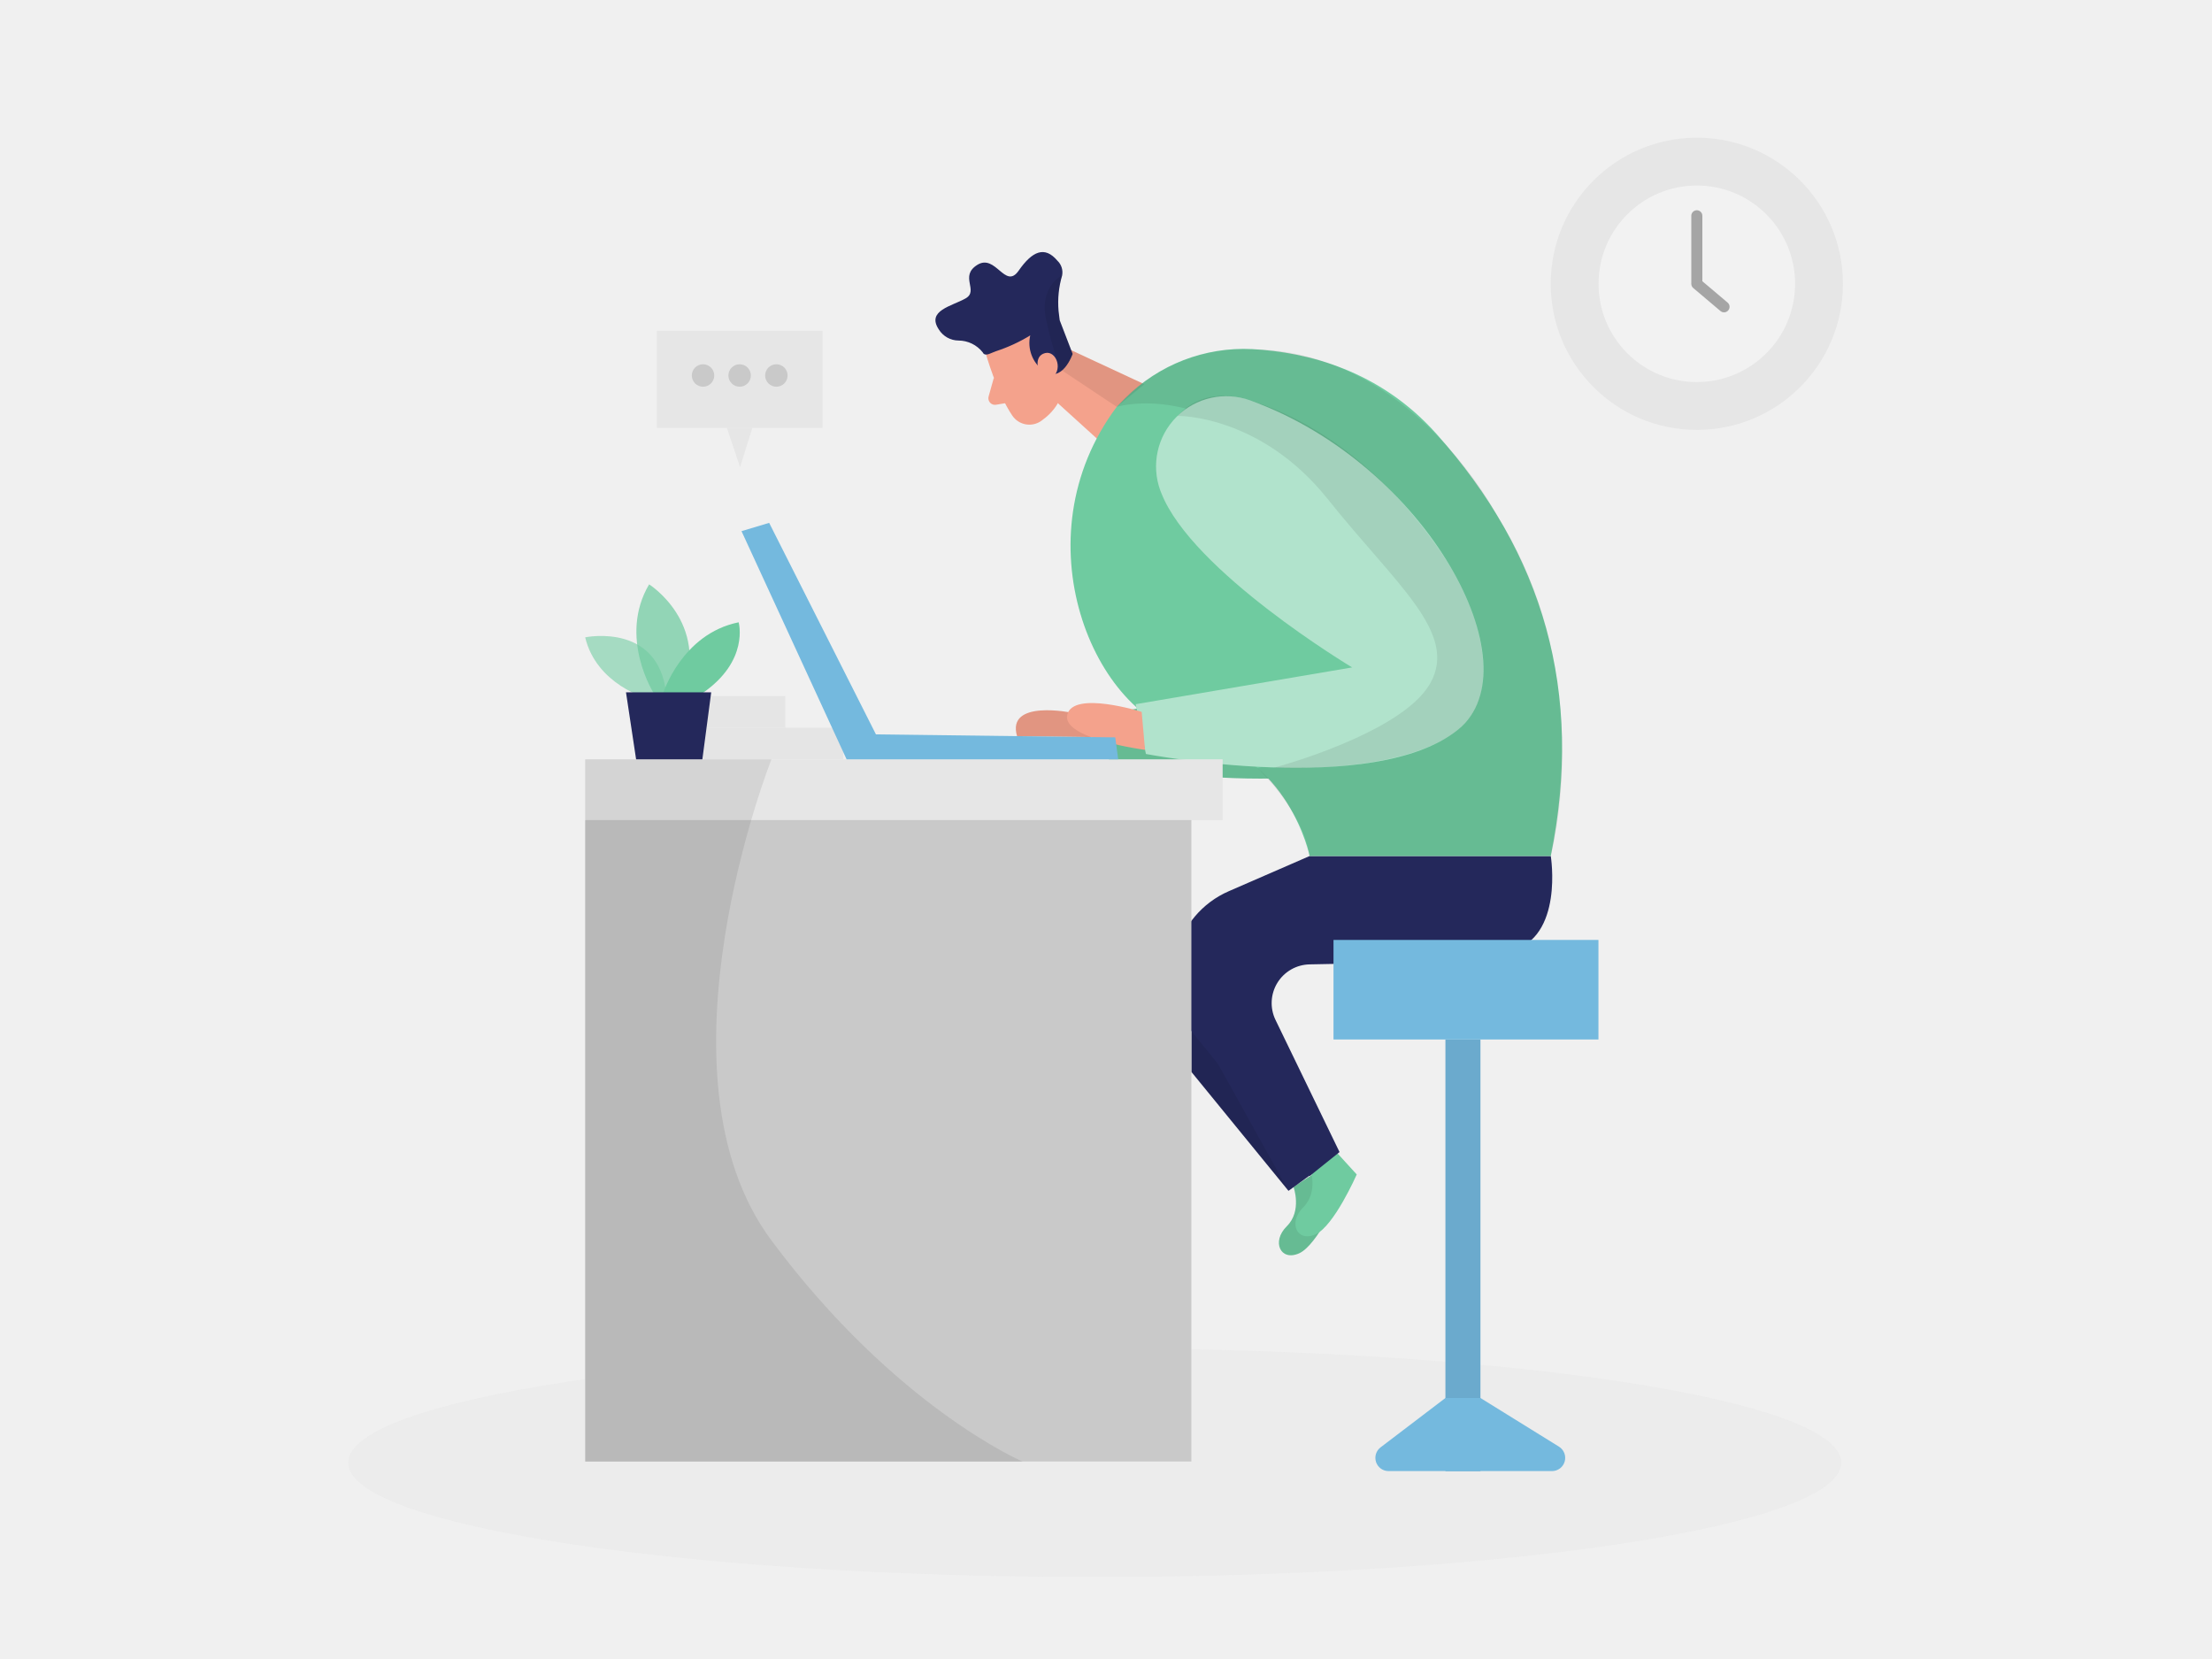
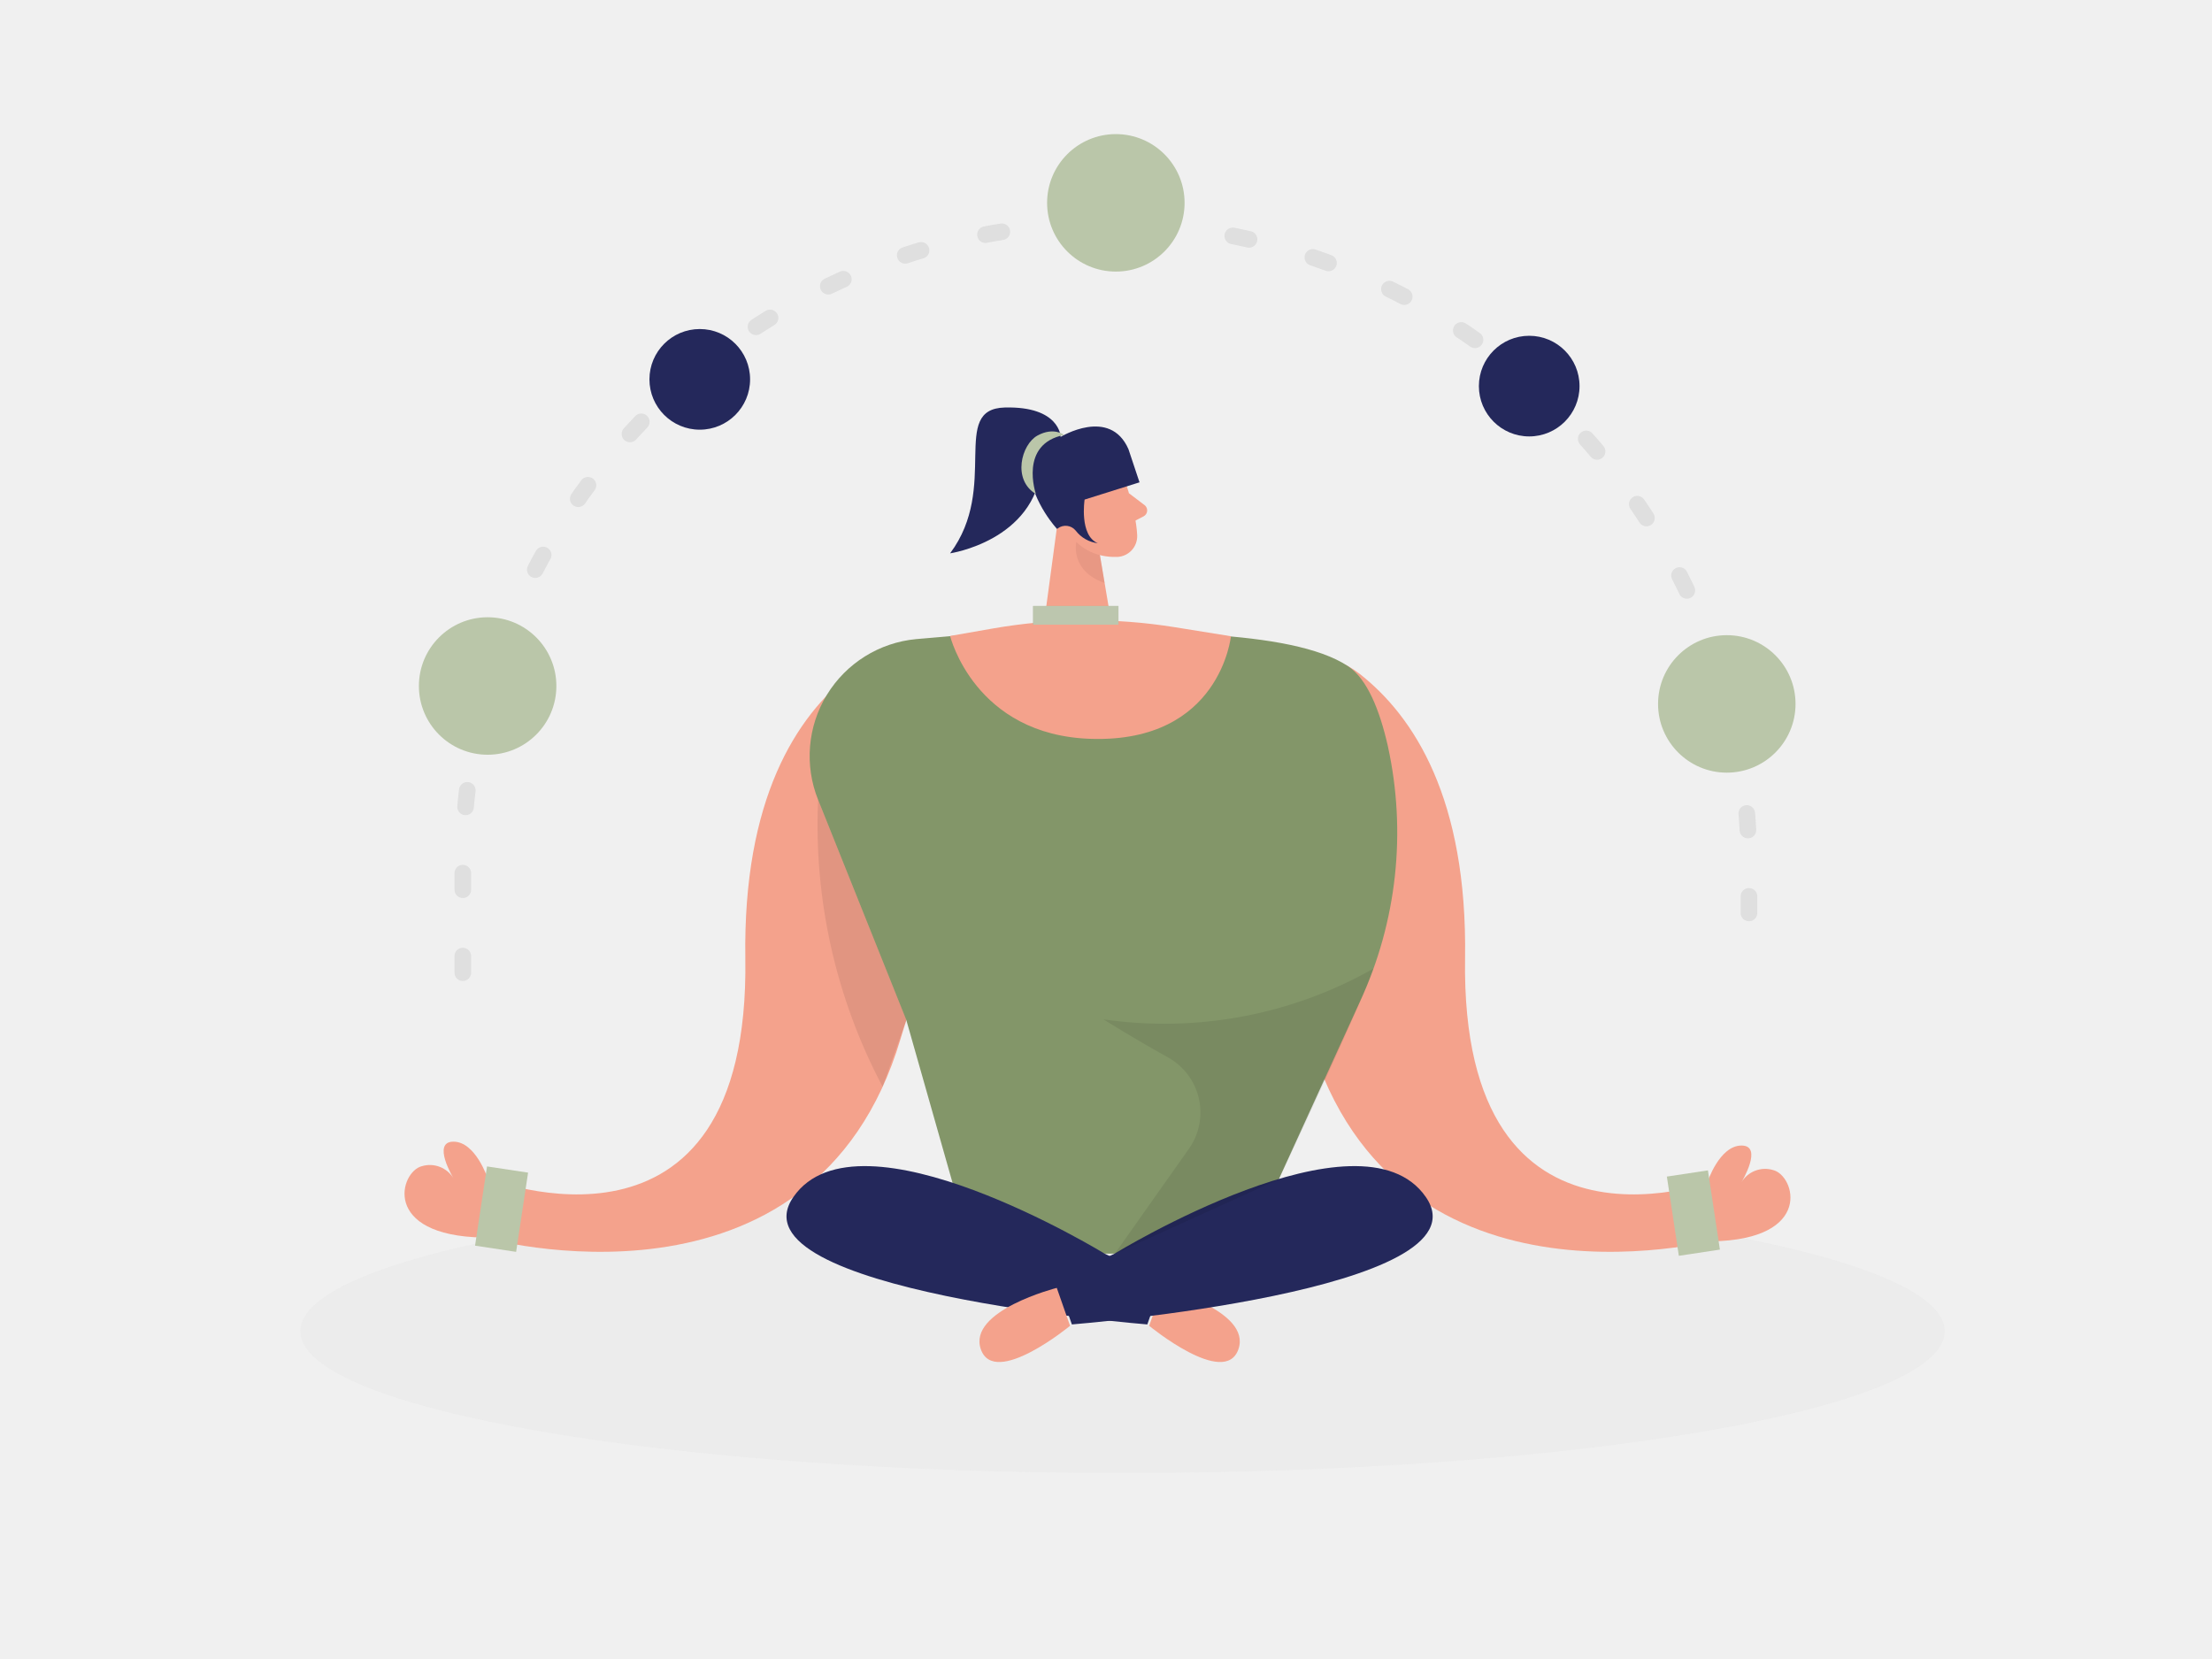
<svg xmlns="http://www.w3.org/2000/svg" id="Layer_1" data-name="Layer 1" viewBox="0 0 400 300">
-   <path d="M233.91,214.63s1.59,4.35-1.22,7.12-1.13,6.39,2.23,4.89,7.44-10.83,7.44-10.83l-3.83-4.19Z" fill="#6fcba0" />
-   <path d="M233.91,214.63s1.59,4.35-1.22,7.12-1.13,6.39,2.23,4.89,7.44-10.83,7.44-10.83l-3.83-4.19Z" opacity="0.08" />
-   <polygon points="215.44 193.83 233 215.34 238.03 211.7 221.09 176.5 215.44 183.73 215.44 193.83" fill="#24285b" />
-   <polyline points="215.44 183.73 215.44 193.83 233 215.34" opacity="0.08" />
-   <path d="M236.89,211.2s1.59,4.34-1.22,7.12-1.13,6.38,2.22,4.89,7.45-10.83,7.45-10.83l-3.83-4.2Z" fill="#6fcba0" />
-   <path d="M280.43,154.8s2.4,14.7-7.26,17.2c-6.29,1.63-24.41,2.19-36.32,2.39a7,7,0,0,0-6.19,10.06l11.57,23.88-5.41,4.34-20.9-25.59a16.72,16.72,0,0,1,6.28-25.92l14.62-6.36Z" fill="#24285b" />
-   <path d="M193.92,128.9s-12-2.53-10,4.22l13.87.18Z" fill="#f4a28c" />
-   <path d="M193.92,128.9s-12-2.53-10,4.22l13.87.18Z" opacity="0.08" />
-   <path d="M219.56,74.35a12.7,12.7,0,0,0-16.24,16.3l.17.42C209,105.29,238,122.64,238,122.64l-39.14,6.65,1.85,9s41.35,7.94,56.49-4.43C271.11,122.55,251.7,86,219.56,74.35Z" fill="#6fcba0" />
-   <path d="M219.56,74.35a12.7,12.7,0,0,0-16.24,16.3l.17.42C209,105.29,238,122.64,238,122.64l-39.14,6.65,1.85,9s41.35,7.94,56.49-4.43C271.11,122.55,251.7,86,219.56,74.35Z" opacity="0.08" />
-   <rect x="122.26" y="131.59" width="30.25" height="5.72" fill="#c9c9c9" opacity="0.28" />
-   <rect x="122.26" y="125.87" width="19.75" height="5.72" fill="#c9c9c9" opacity="0.28" />
-   <ellipse cx="197.96" cy="264.5" rx="134.99" ry="20.67" fill="#e6e6e6" opacity="0.45" />
-   <path d="M178.24,63.87s2,7.15,4.84,11.32a3.73,3.73,0,0,0,5.2.93c2.08-1.47,4.46-4.07,3.87-8L192,61.25a6.64,6.64,0,0,0-5.22-5.64C181.79,54.24,176.83,59.58,178.24,63.87Z" fill="#f4a28c" />
-   <polygon points="184.95 59.25 206.97 69.49 200.46 81.22 187.39 69.37 184.95 59.25" fill="#f4a28c" />
-   <path d="M177.8,63.88c.49.61,1.54-.13,2.27-.36a29.09,29.09,0,0,0,6.23-2.87A6.18,6.18,0,0,0,188.65,67c3.41,2.53,5.32-3,5.32-3l-2.34-6.08-.21-1.72a17.35,17.35,0,0,1,.65-6.4,2.91,2.91,0,0,0-.86-2.66c-2.29-2.72-4.55-1.73-7,1.8s-4.14-3.12-7.47-1.05.33,4.67-2.13,6.07-7.13,2.19-4.84,5.62a4.22,4.22,0,0,0,3.56,2,5.6,5.6,0,0,1,4.38,2.14Z" fill="#24285b" />
-   <path d="M187.83,67.08s-.94-2.69,1.15-3.23,3.47,3.34.87,4.72Z" fill="#f4a28c" />
-   <path d="M201.94,73.57,203.5,72a30.13,30.13,0,0,1,22.91-8.87c10,.54,23.07,3.81,33.35,15.33,19.33,21.66,26.67,46.66,20.67,76.33H236.82s-3.73-18.33-21.39-21.67S184.11,97.34,201.94,73.57Z" fill="#6fcba0" />
-   <path d="M117.11,126.33s-9.24-2.49-11.29-11.08c0,0,14.3-3,14.77,11.82Z" fill="#6fcba0" opacity="0.58" />
-   <path d="M118.24,125.4s-6.5-10.17-.86-19.73c0,0,10.92,6.86,6.13,19.73Z" fill="#6fcba0" opacity="0.73" />
-   <path d="M119.9,125.4s3.37-10.78,13.67-12.87c0,0,2,7-6.62,12.87Z" fill="#6fcba0" />
-   <polygon points="113.2 125.19 115.13 137.99 126.92 137.99 128.61 125.19 113.2 125.19" fill="#24285b" />
-   <path d="M201.94,73.57S216.4,69.08,232,84.3c44.08,43-4.61,54.59-4.61,54.59s8.22,7.66,9.42,15.91h43.61s8.85-32.22-9.79-61.73c0,0-15.33-29.59-44.23-29.93A30.81,30.81,0,0,0,201.94,73.57Z" opacity="0.08" />
-   <path d="M179.72,68.31l-.95,3.39a1.19,1.19,0,0,0,1.35,1.49l2.84-.48Z" fill="#f4a28c" />
-   <path d="M226.06,72.4a12.7,12.7,0,0,0-16.24,16.3c.06.14.11.28.17.43,5.53,14.21,34.52,31.56,34.52,31.56l-39.14,6.65,1.85,9s41.35,7.93,56.49-4.44C277.61,120.6,258.2,84,226.06,72.4Z" fill="#6fcba0" />
-   <path d="M226.06,72.4a12.7,12.7,0,0,0-16.24,16.3c.06.14.11.28.17.43,5.53,14.21,34.52,31.56,34.52,31.56l-39.14,6.65,1.85,9s41.35,7.93,56.49-4.44C277.61,120.6,258.2,84,226.06,72.4Z" fill="#fff" opacity="0.46" />
-   <path d="M206.45,128.73s-12.34-3.9-13.45.49,14.06,6.38,14.06,6.38Z" fill="#f4a28c" />
-   <rect x="105.82" y="137.31" width="115.27" height="11" fill="#e6e6e6" />
-   <polygon points="202.21 137.31 201.67 133.34 158.4 132.8 139.09 94.55 134.09 96.05 153.09 137.31 202.21 137.31" fill="#74b9de" />
-   <rect x="261.38" y="187.97" width="6.33" height="78.06" fill="#74b9de" />
-   <rect x="261.38" y="187.97" width="6.33" height="78.06" opacity="0.08" />
-   <path d="M261.38,252.8h6.33l14.2,8.8a2.39,2.39,0,0,1-1.26,4.42H251.09a2.39,2.39,0,0,1-1.44-4.29Z" fill="#74b9de" />
-   <rect x="241.14" y="169.97" width="47.91" height="18" fill="#74b9de" />
-   <rect x="105.82" y="148.3" width="109.62" height="115.98" fill="#c9c9c9" />
-   <path d="M191.76,66.8l10.18,6.77,5-4.08-13.25-6.16-2.09-5.43a17.75,17.75,0,0,1,.44-8.12s-4.31,2.19-2.81,8.27A64.76,64.76,0,0,0,191.76,66.8Z" opacity="0.08" />
-   <path d="M212.94,75.21s14.95-.28,27.2,15.09,23.62,24.13,18.5,33.25-28.26,15.28-28.26,15.28,31.65,1.66,36.77-11.56c0,0,4.38-8.37-4.38-23.92,0,0-13-23.6-36.71-30.95C226.06,72.4,218.24,69.25,212.94,75.21Z" opacity="0.08" />
-   <circle cx="306.84" cy="51.32" r="26.42" fill="#e6e6e6" />
-   <circle cx="306.84" cy="51.32" r="17.77" fill="#f2f2f2" />
-   <polyline points="306.84 39.02 306.84 51.32 311.76 55.48" fill="none" stroke="#a5a5a5" stroke-linecap="round" stroke-linejoin="round" stroke-width="2" />
-   <path d="M139.5,137.31s-22.5,56.77,0,87,45.45,40,45.45,40H105.82v-127Z" opacity="0.08" />
-   <rect x="118.78" y="59.82" width="29.96" height="17.55" fill="#e6e6e6" />
-   <polygon points="131.44 77.37 133.83 84.48 136.05 77.37 131.44 77.37" fill="#e6e6e6" />
-   <circle cx="127.13" cy="67.9" r="2.03" fill="#c9c9c9" />
-   <circle cx="133.75" cy="67.9" r="2.03" fill="#c9c9c9" />
-   <circle cx="140.39" cy="67.9" r="2.03" fill="#c9c9c9" />
+   <ellipse cx="202.99" cy="240.72" rx="148.67" ry="25.64" fill="#e6e6e6" opacity="0.45" />
+   <path d="M222.61,133.62c-.52-12.16,13.59-19.31,23.19-11.82,9.93,7.75,19.56,22.69,19.13,51.47-.89,58.76,46.59,39.8,46.59,39.8l.74,10.72s-59.65,16.92-75.4-35.91c-1.73-5.83-3.79-11.56-6-17.25C227.53,161.79,223.21,147.9,222.61,133.62Z" fill="#f4a28c" />
+   <path d="M177.1,133.62c.52-12.16-13.59-19.31-23.19-11.82-9.94,7.75-19.56,22.69-19.13,51.47.89,58.76-46.6,39.8-46.6,39.8l-.74,10.72s59.65,16.92,75.4-35.91c1.74-5.83,3.8-11.56,6-17.25C172.17,161.79,176.49,147.9,177.1,133.62Z" fill="#f4a28c" />
+   <path d="M147.94,144.63a101.12,101.12,0,0,0,11.67,51.89l4.3-12.07Z" opacity="0.08" />
+   <path d="M202.64,84.73s2.77,7,3,12.06a3.76,3.76,0,0,1-3.61,3.92c-2.58.07-6.08-.57-8-4.12L190,91a6.7,6.7,0,0,1,.77-7.72C193.92,79.13,201.17,80.41,202.64,84.73Z" fill="#f4a28c" />
+   <polygon points="191.54 92.3 188.26 116.61 201.78 117.46 198.82 99.89 191.54 92.3" fill="#f4a28c" />
+   <path d="M204.16,89.2,207,91.36a1.21,1.21,0,0,1-.18,2l-2.59,1.34Z" fill="#f4a28c" />
+   <path d="M198.9,100.38A9.14,9.14,0,0,1,194.63,98s-1.21,5.23,5.12,7.42Z" fill="#ce8172" opacity="0.31" />
+   <path d="M196,92.28s-.89-2.75-2.9-1.91-.75,4.8,2.17,4.33Z" fill="#f4a28c" />
+   <path d="M204.06,81.22l2,6-9.93,3.12s-1,6.49,2.39,7.89a5.89,5.89,0,0,1-4-2.28,2.35,2.35,0,0,0-3.24-.4l-.13.1s-4.27-4.52-5-10.34S191.8,79,191.8,79,200.7,73.56,204.06,81.22Z" fill="#24285b" />
+   <path d="M147.94,144.63a21.24,21.24,0,0,1,17.74-29.06c8.2-.76,16.63-1.34,22.9-1.32,17.31.07,44.89-.69,55.22,6.24,3.44,2.31,5.69,7.92,7.16,14.39a72.76,72.76,0,0,1-5.05,46.27L225.1,226.7H175.89l-12-42.25Z" fill="#839669" />
+   <path d="M191.8,79s-.09-5.57-10.11-5.31-.9,14.35-9.88,26.37c0,0,15.26-2.24,16.55-15.72Z" fill="#24285b" />
+   <path d="M192.45,78.65s-1.91-1.5-4.84.11-4.59,8-.29,10.57C187.32,89.33,184.19,80.26,192.45,78.65Z" fill="#bac6a9" />
+   <path d="M171.81,115s4.41,18,25.56,18.61c23.3.68,25.22-18.56,25.22-18.56l-10.14-1.63a99.6,99.6,0,0,0-32.91.23Z" fill="#f4a28c" />
+   <path d="M199.75,226.7s-44.49-27.25-56.28-10.25,64,23.05,64,23.05l2.73-7.84Z" fill="#24285b" />
+   <path d="M210.21,232.89S226.4,237,223.94,244s-16.13-4.25-16.13-4.25Z" fill="#f4a28c" />
+   <path d="M201.55,226.7s44.5-27.25,56.28-10.25-64,23.05-64,23.05l-2.74-7.84Z" fill="#24285b" />
+   <path d="M191.1,232.89S174.91,237,177.37,244s16.13-4.25,16.13-4.25Z" fill="#f4a28c" />
+   <path d="M88.18,213.07S86,206.45,82,206.45s0,6.62,0,6.62a5,5,0,0,0-5.67-2.2c-4,.92-7.5,12.58,11.08,12.92Z" fill="#f4a28c" />
+   <rect x="86.96" y="211.4" width="7.51" height="14.49" transform="translate(33.66 -11.09) rotate(8.59)" fill="#bac6a9" />
+   <path d="M308.76,213.77s2.16-6.62,6.16-6.62,0,6.62,0,6.62a5,5,0,0,1,5.67-2.2c4,.91,7.5,12.58-11.08,12.91Z" fill="#f4a28c" />
+   <rect x="302.48" y="212.1" width="7.51" height="14.49" transform="translate(641.78 390.51) rotate(171.41)" fill="#bac6a9" />
+   <path d="M248.34,175.17a76.63,76.63,0,0,1-48.8,9.16s5.36,3.38,11.67,6.88A11.39,11.39,0,0,1,215,207.73l-13.42,19,29.71-13.5S246.61,180.66,248.34,175.17Z" opacity="0.08" />
+   <rect x="186.82" y="109.58" width="15.43" height="3.38" fill="#839669" />
+   <rect x="186.82" y="109.58" width="15.43" height="3.38" fill="#fff" opacity="0.46" />
+   <path d="M83.69,175.89V156.67A116.29,116.29,0,0,1,200,40.39h0A116.29,116.29,0,0,1,316.27,156.67v19.22" fill="none" stroke="#c9c9c9" stroke-linecap="round" stroke-linejoin="round" stroke-width="3" stroke-dasharray="3 12" opacity="0.45" />
+   <circle cx="88.18" cy="124.05" r="12.43" fill="#bac6a9" />
+   <circle cx="201.78" cy="36.68" r="12.43" fill="#bac6a9" />
+   <circle cx="312.26" cy="127.29" r="12.43" fill="#bac6a9" />
+   <circle cx="126.54" cy="68.6" r="9.1" fill="#24285b" />
+   <circle cx="276.53" cy="69.82" r="9.1" fill="#24285b" />
</svg>
